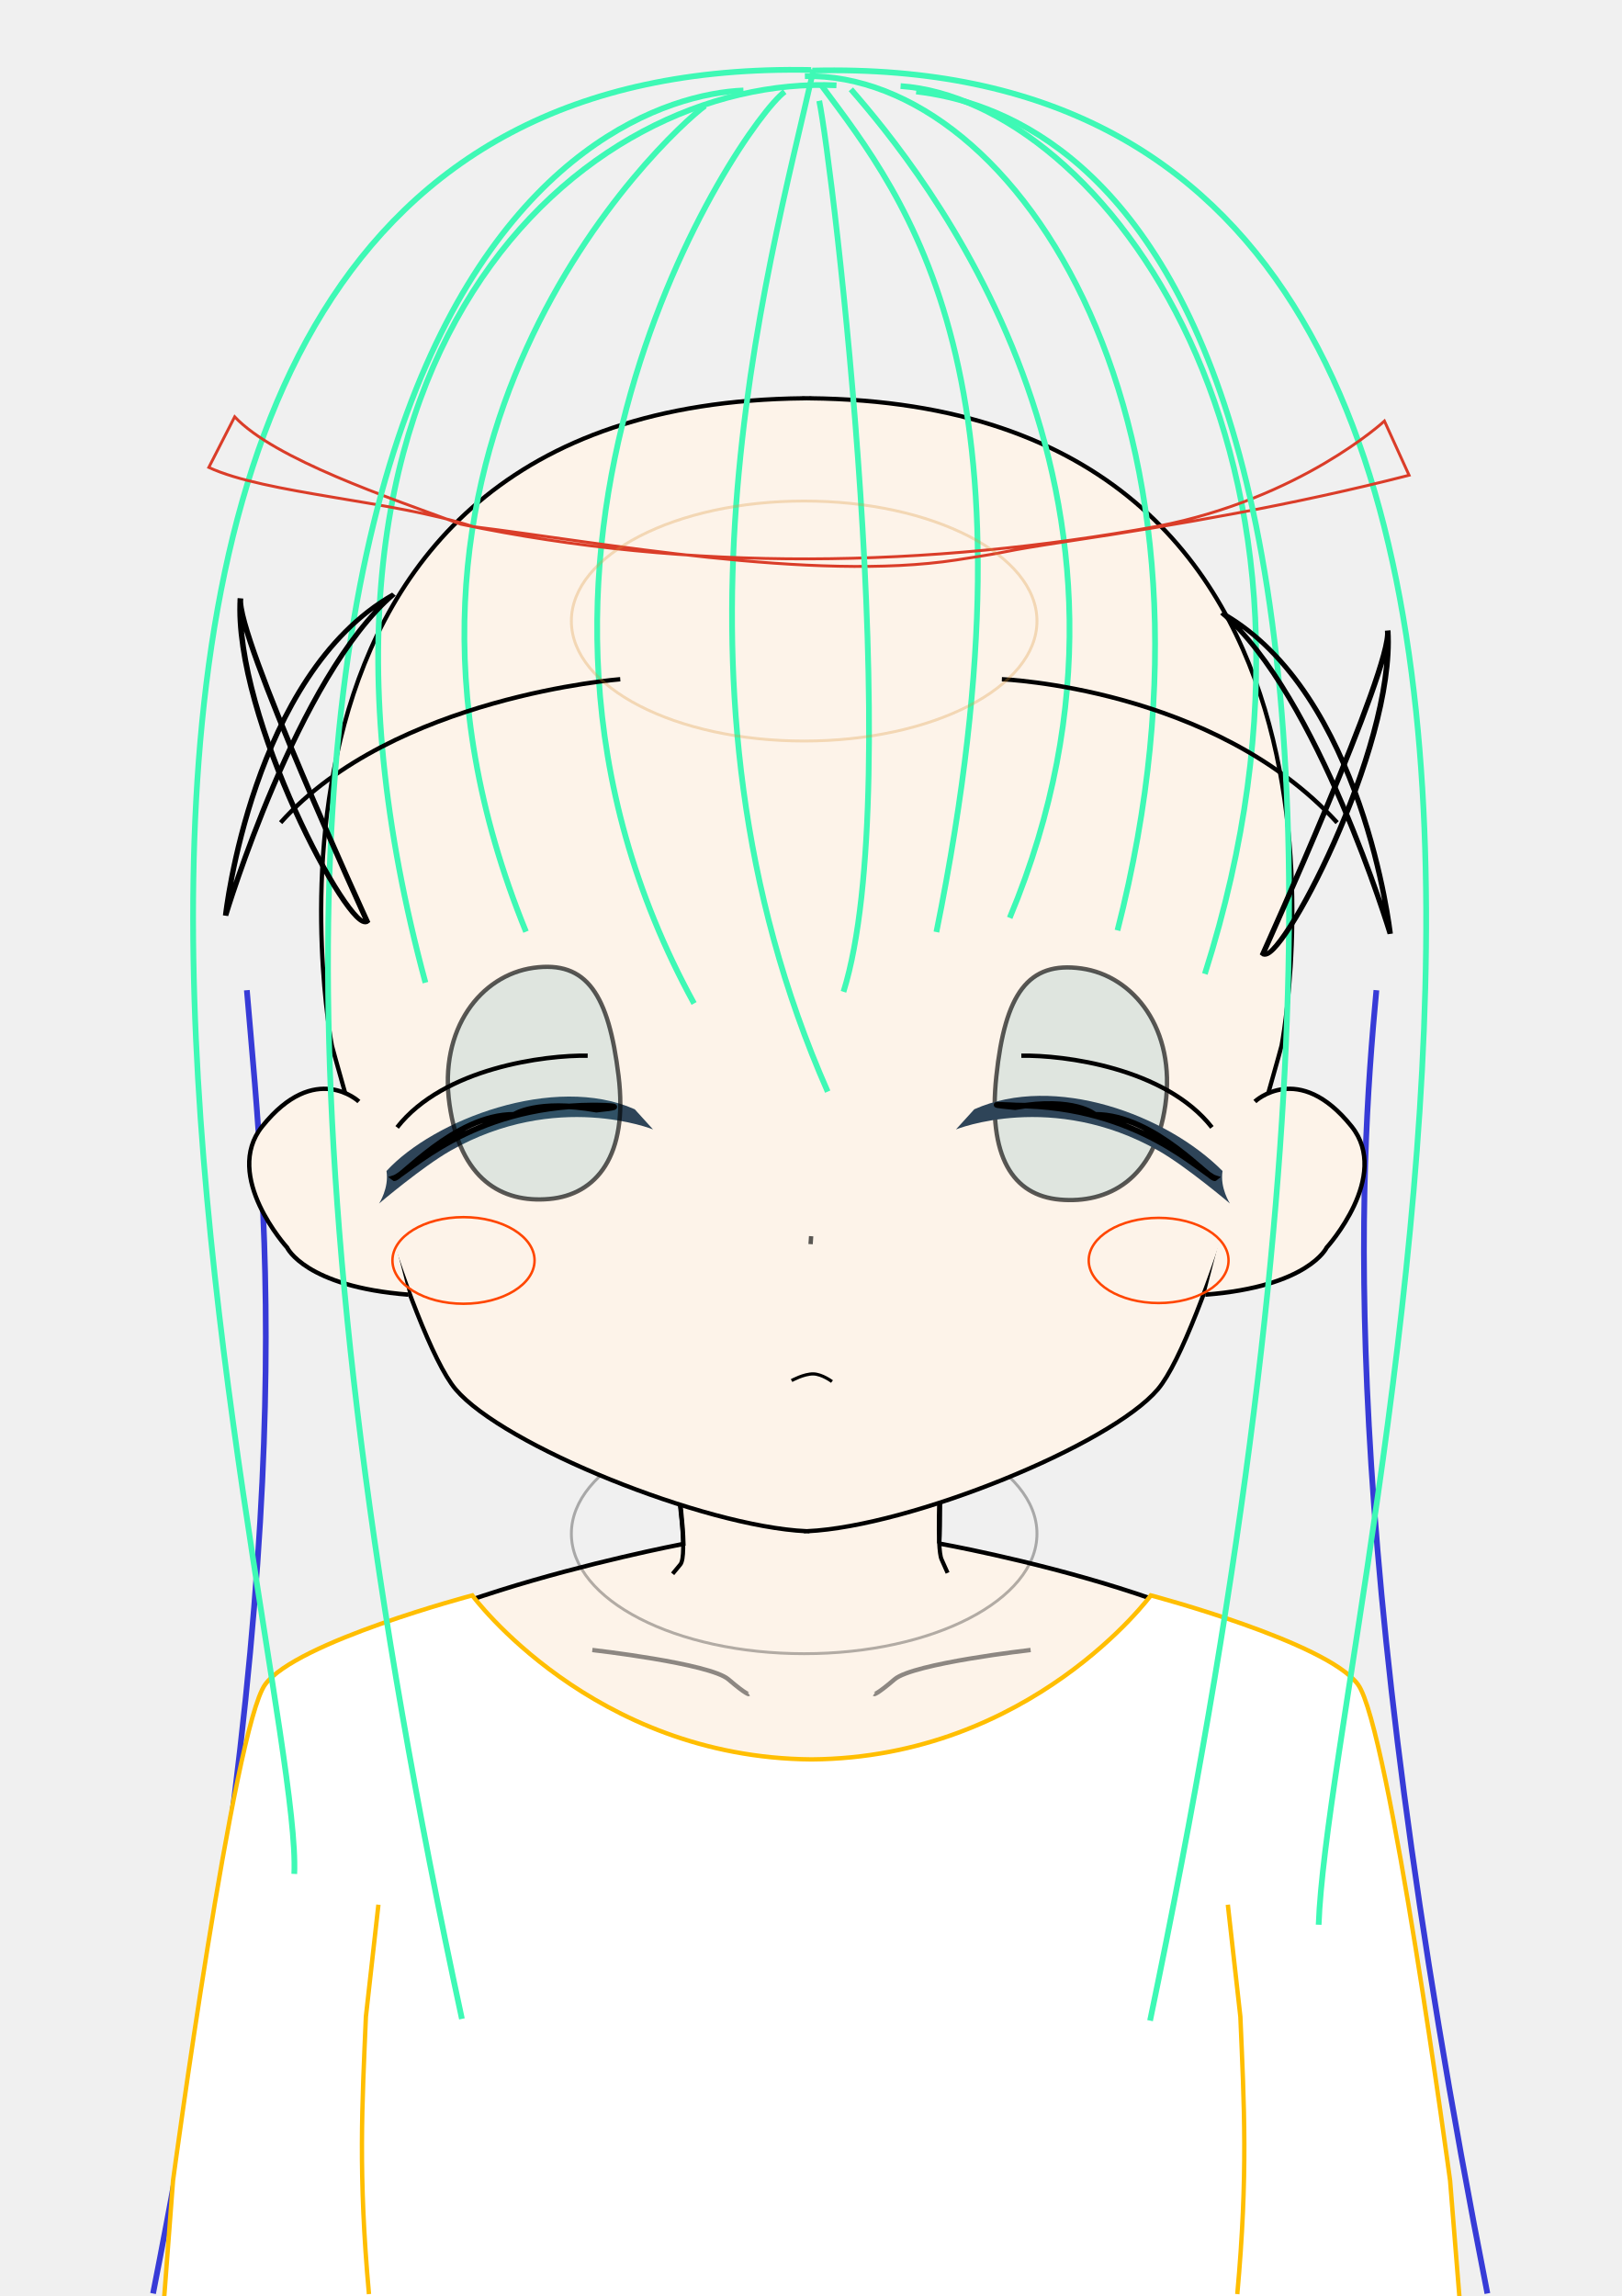
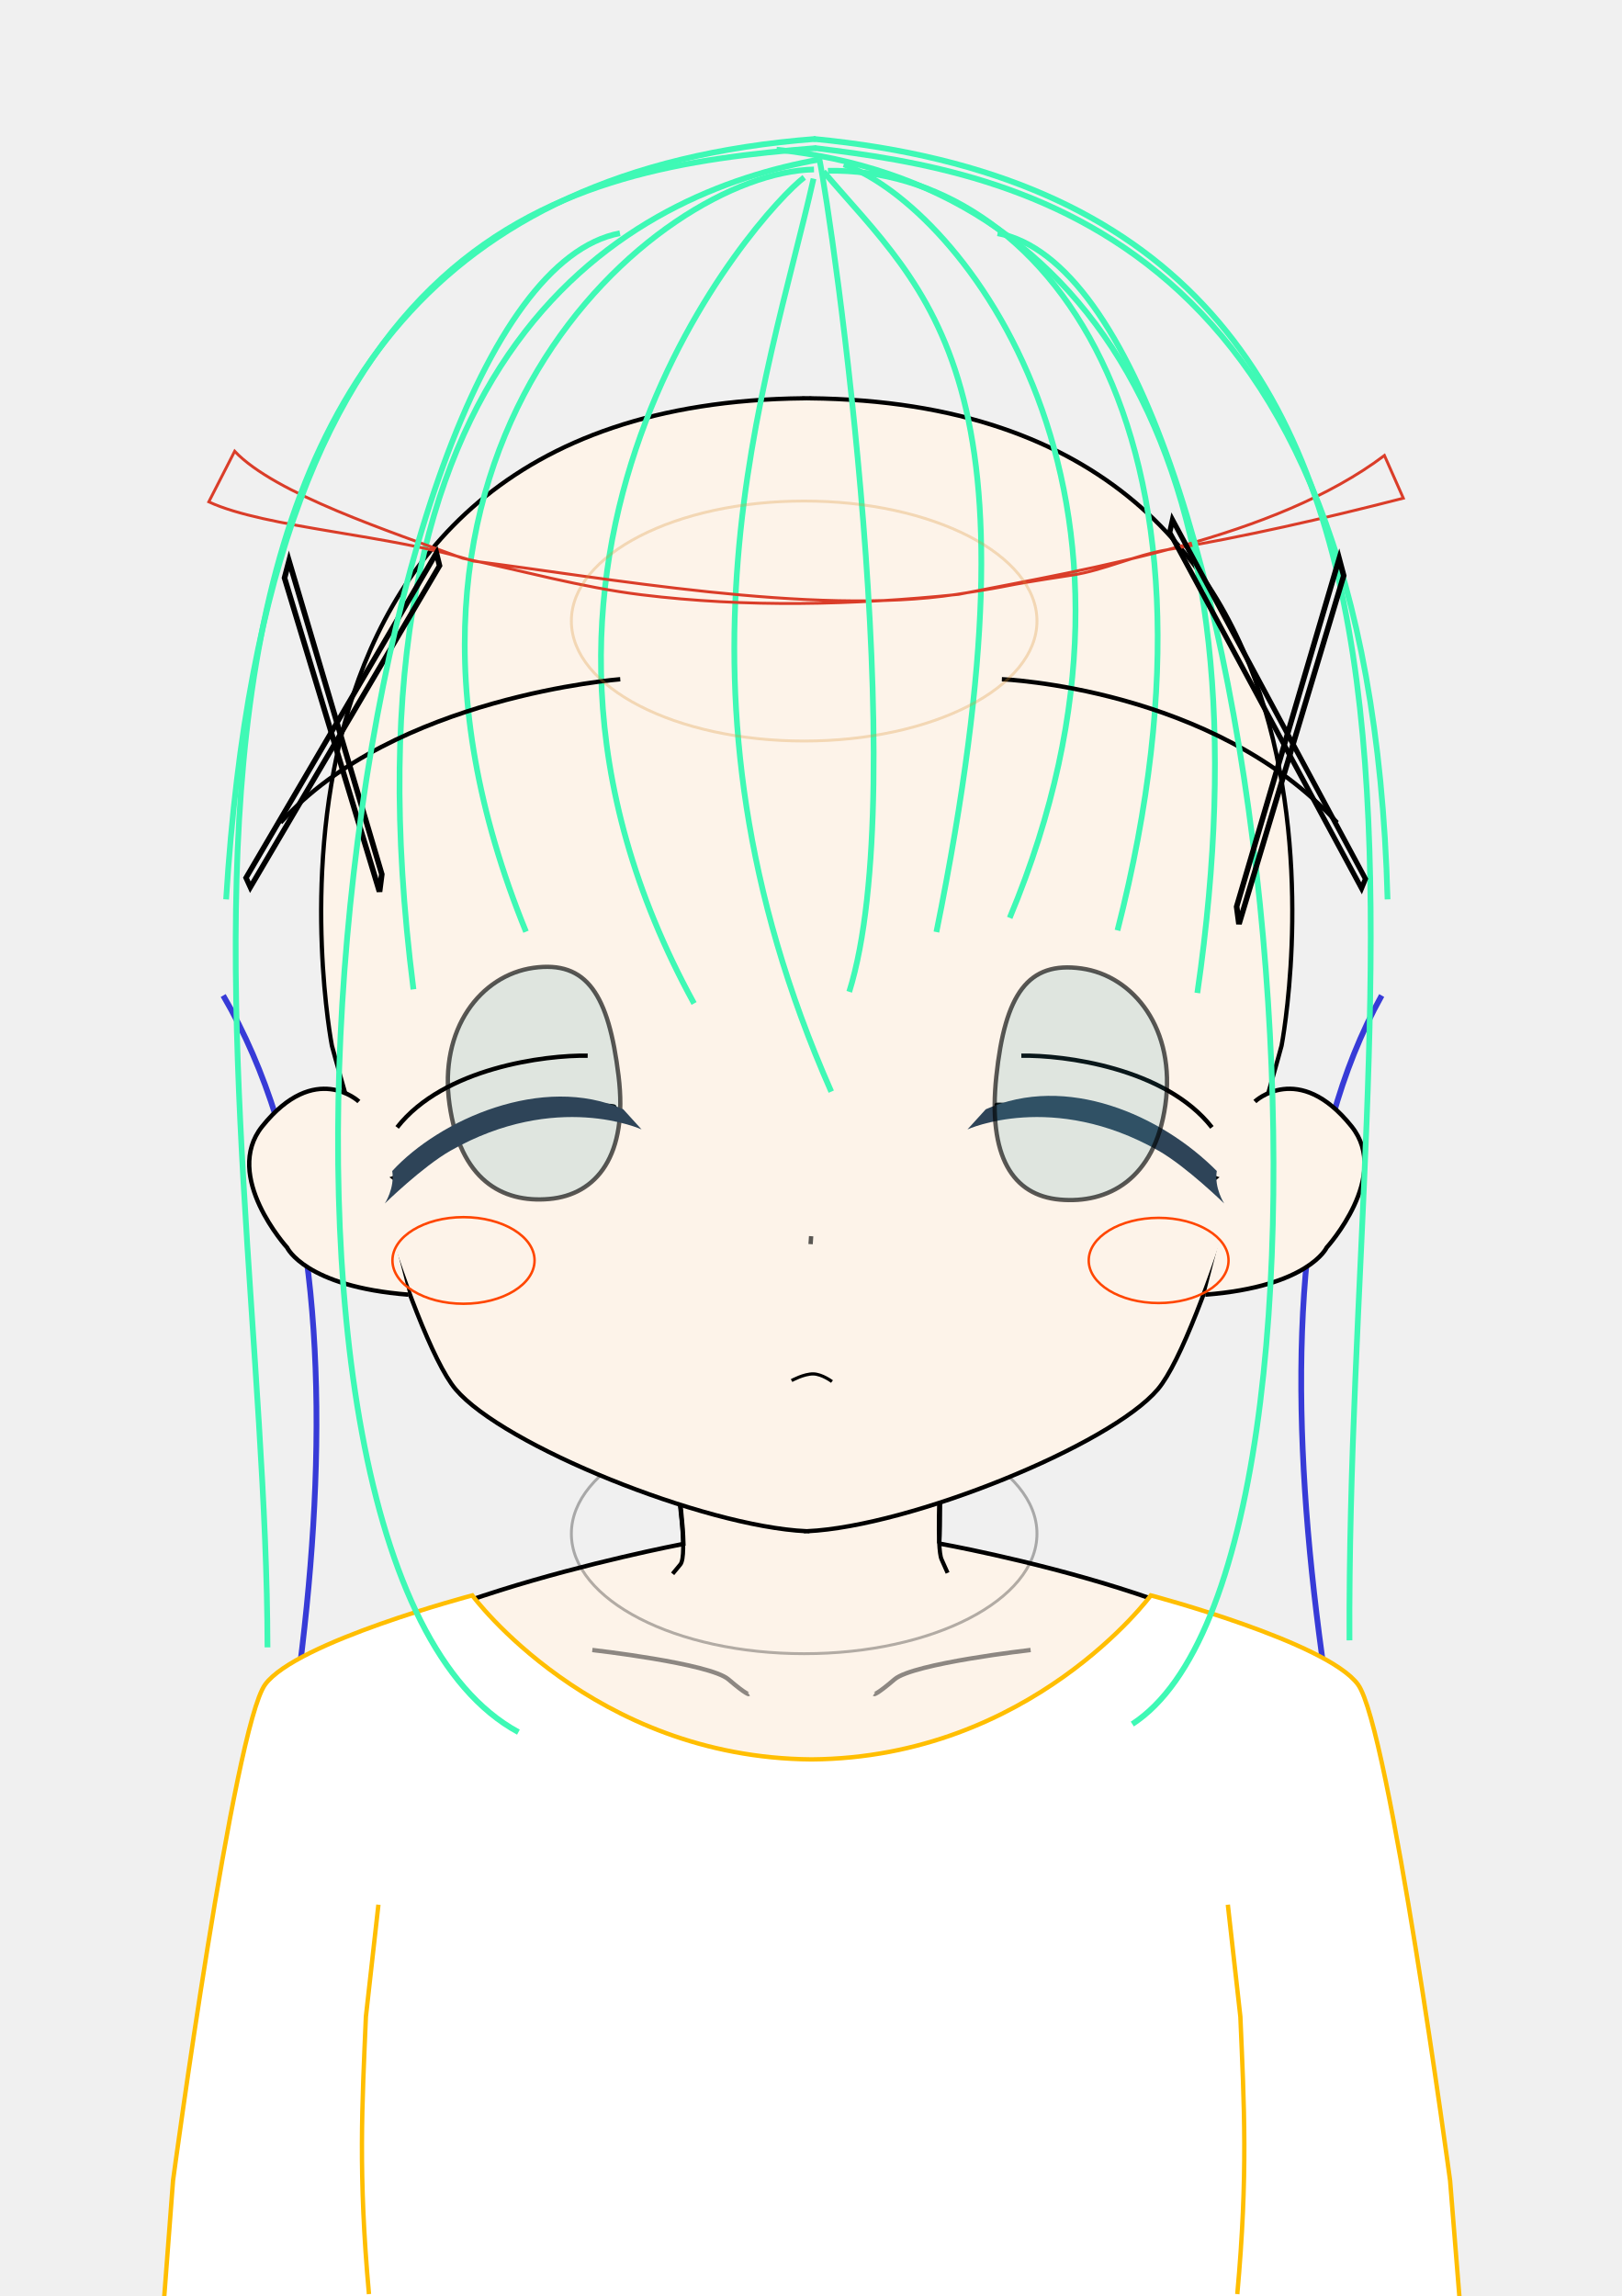
<svg xmlns="http://www.w3.org/2000/svg" xmlns:xlink="http://www.w3.org/1999/xlink" width="565px" height="800px" viewBox="0 0 744.094 1052.362" id="svg2" version="1.1">
  <defs id="defs4" />
  <g id="layer1">
-     <path style="fill:none;fill-rule:evenodd;stroke:#373bd7;stroke-width:2.634;stroke-linecap:butt;stroke-linejoin:miter;stroke-miterlimit:4;stroke-dasharray:none;stroke-opacity:1" d="m 113.265,453.771 c 9.201,108.109 25.97,247.272 -43.036,598.052" id="hair-back-1" />
-     <path id="hair-back-2" d="m 631.551,453.771 c -8.051,86.258 -18.068,247.272 50.938,598.052" style="fill:none;fill-rule:evenodd;stroke:#373bd7;stroke-width:2.634;stroke-linecap:butt;stroke-linejoin:miter;stroke-miterlimit:4;stroke-dasharray:none;stroke-opacity:1" />
+     <path style="fill:none;fill-rule:evenodd;stroke:#373bd7;stroke-width:2.634;stroke-linecap:butt;stroke-linejoin:miter;stroke-miterlimit:4;stroke-dasharray:none;stroke-opacity:1" d="m 102.413,456.211 c 80.126,137.19 31.971,375.55 -16.381,556.509" id="hair-back-1" />
    <path style="fill:#fdf3e9;fill-opacity:1;fill-rule:evenodd;stroke:#000000;stroke-width:2;stroke-linecap:butt;stroke-linejoin:miter;stroke-miterlimit:4;stroke-dasharray:none;stroke-opacity:1" d="m 311.24,680.985 c 0,0 2.168,17.608 2.346,26.868 -5.901,1.136 -160.821,31.31 -174.034,73.352 0,0 178.648,98.33 465.908,3.213 -13.092,-48.068 -174.716,-76.778 -174.716,-76.778 l 0.219,0 c 0.514,-8.365 0.362,-29.327 0.362,-29.327 z" id="shoulder" />
+     <path id="hair-back-2" d="m 633.984,456.211 c -75.849,135.882 -18.461,381.726 26.583,563.41" style="fill:none;fill-rule:evenodd;stroke:#373bd7;stroke-width:2.634;stroke-linecap:butt;stroke-linejoin:miter;stroke-miterlimit:4;stroke-dasharray:none;stroke-opacity:1" />
    <g id="dress" style="stroke-width:2;stroke-miterlimit:4;stroke-dasharray:none" transform="translate(0,-2.633963)">
      <path id="dress-outer-path" d="m 669.623,1055.685 -4.258,-53.085 c 0,0 -27.977,-208.031 -42.251,-227.589 -14.274,-19.558 -95.052,-40.895 -95.052,-40.895 0,0 -54.921,74.49 -155.679,75.257 -100.757,-0.768 -155.679,-75.257 -155.679,-75.257 0,0 -80.776,21.336 -95.05,40.895 -14.274,19.558 -42.253,227.589 -42.253,227.589 l -4.108,54.235" style="fill:#ffffff;fill-opacity:1;fill-rule:evenodd;stroke:#ffbe00;stroke-width:2;stroke-linecap:butt;stroke-linejoin:miter;stroke-miterlimit:4;stroke-dasharray:none;stroke-opacity:1" />
      <path id="path4183" d="m 173.636,876.049 -5.748,51.391 c -1.71,40.593 -3.585,72.083 1.411,127.298" style="fill:none;fill-rule:evenodd;stroke:#ffbe00;stroke-width:2;stroke-linecap:butt;stroke-linejoin:miter;stroke-miterlimit:4;stroke-dasharray:none;stroke-opacity:1" />
      <use height="100%" width="100%" transform="matrix(-1,0,0,1,737.0276,0)" id="use4185" xlink:href="#path4183" y="0" x="0" style="stroke-width:2;stroke-miterlimit:4;stroke-dasharray:none" />
    </g>
    <path style="fill:none;fill-rule:evenodd;stroke:#000000;stroke-width:2;stroke-linecap:butt;stroke-linejoin:miter;stroke-miterlimit:4;stroke-dasharray:none;stroke-opacity:0.442" d="m 271.787,756.532 c 0,0 53.874,6.122 62.445,13.468 8.571,7.346 9.425,6.791 9.425,6.791" id="collarbone-l" />
    <path id="collarbone-r" d="m 472.904,756.532 c 0,0 -53.874,6.122 -62.445,13.468 -8.571,7.346 -9.425,6.791 -9.425,6.791" style="fill:none;fill-rule:evenodd;stroke:#000000;stroke-width:2;stroke-linecap:butt;stroke-linejoin:miter;stroke-miterlimit:4;stroke-dasharray:none;stroke-opacity:0.442" />
    <path style="fill:none;fill-opacity:1;fill-rule:evenodd;stroke:#000000;stroke-width:1.898;stroke-linecap:butt;stroke-linejoin:miter;stroke-miterlimit:4;stroke-dasharray:none;stroke-opacity:1" d="m 434.802,721.146 -2.771,-6.204 c -2.269,-5.079 -0.722,-35.19 -0.722,-35.19" id="neck-r" />
    <ellipse style="fill:none;fill-opacity:1;stroke:#000000;stroke-width:1.317;stroke-miterlimit:4;stroke-dasharray:none;stroke-opacity:0.299" id="face-shadow" cx="368.994" cy="703.166" rx="106.817" ry="55.063" />
    <path style="fill:none;fill-opacity:1;fill-rule:evenodd;stroke:#000000;stroke-width:1.879;stroke-linecap:butt;stroke-linejoin:miter;stroke-miterlimit:4;stroke-dasharray:none;stroke-opacity:1" d="m 310.839,681.823 c 0,0 4.921,31.135 1.325,35.48 l -3.532,4.267" id="neck-l" />
    <path style="fill:#fdf3e9;fill-opacity:1;fill-rule:evenodd;stroke:#000000;stroke-width:1.96;stroke-linecap:butt;stroke-linejoin:miter;stroke-miterlimit:4;stroke-dasharray:none;stroke-opacity:1" d="m 368.993,182.126 4.9e-4,0.028 c -273.659,2.688 -216.709,297.049 -216.709,297.049 0,0 35.758,132.889 56.794,157.716 21.759,25.679 113.491,62.848 160.859,65.113 l -3.8e-4,0.031 c 0.075,-0.003 0.157,-0.012 0.232,-0.015 0.075,0.003 0.155,0.012 0.23,0.015 l 3.8e-4,-0.031 c 47.368,-2.265 139.102,-39.434 160.861,-65.113 21.036,-24.827 56.791,-157.716 56.791,-157.716 0,0 56.949,-294.361 -216.709,-297.049 l -4.9e-4,-0.028 c -0.396,0.001 -0.781,0.01 -1.176,0.013 -0.394,-0.003 -0.778,-0.011 -1.173,-0.013 z" id="face" />
+     <path id="sclera-r" d="m 466.147,506.658 c 0,0 -19.704,-1.085 -0.381,0.795 27.29,-4.775 36.634,3.475 36.634,3.475 27.662,-0.141 53.261,30.796 55.211,29.086 -6.301,-1.946 -34.708,-33.099 -91.464,-33.356 z" style="fill:#ffffff;fill-opacity:1;fill-rule:evenodd;stroke:#000000;stroke-width:2;stroke-linecap:butt;stroke-linejoin:miter;stroke-miterlimit:4;stroke-dasharray:none;stroke-opacity:1" />
+     <path style="fill:#ffffff;fill-opacity:1;fill-rule:evenodd;stroke:#000000;stroke-width:2;stroke-linecap:butt;stroke-linejoin:miter;stroke-miterlimit:4;stroke-dasharray:none;stroke-opacity:1" d="m 272.151,506.658 c 0,0 20.854,0.065 1.532,1.945 -27.29,-4.775 -37.784,2.325 -37.784,2.325 -27.662,-0.141 -53.261,30.796 -55.211,29.086 6.301,-1.946 34.708,-33.099 91.464,-33.356 z" id="sclera-l" />
    <g id="ears" style="fill:#fdf3e9;fill-opacity:1" transform="translate(5.079722,0.1571148)">
      <path id="ear-l" d="m 159.589,504.707 c 0,0 -20.026,-18.982 -44.367,11.411 -18.304,22.854 11.44,55.592 11.44,55.592 0,0 8.218,17.913 55.693,21.619" style="fill:#fdf3e9;fill-opacity:1;fill-rule:evenodd;stroke:#000000;stroke-width:2;stroke-linecap:butt;stroke-linejoin:miter;stroke-miterlimit:4;stroke-dasharray:none;stroke-opacity:1" />
      <path style="fill:#fdf3e9;fill-opacity:1;fill-rule:evenodd;stroke:#000000;stroke-width:2;stroke-linecap:butt;stroke-linejoin:miter;stroke-miterlimit:4;stroke-dasharray:none;stroke-opacity:1" d="m 570.726,504.707 c 0,0 20.026,-18.982 44.367,11.411 18.304,22.854 -11.44,55.592 -11.44,55.592 0,0 -8.218,17.913 -55.693,21.619" id="ear-r" />
    </g>
-     <path style="fill:#2e4458;fill-opacity:1;fill-rule:evenodd;stroke:none;stroke-width:2;stroke-linecap:butt;stroke-linejoin:miter;stroke-miterlimit:4;stroke-dasharray:none;stroke-opacity:0.673" d="m 299.649,517.655 c 0,0 -44.27,-17.874 -92.93,9.766 -12.764,7.25 -32.784,24.231 -32.784,24.231 0,0 4.653,-7.073 3.407,-14.916 21.594,-23.529 77.006,-44.803 113.913,-28.319 z" id="upper-lash-line-l" />
    <path style="fill:none;fill-rule:evenodd;stroke:#000000;stroke-width:1.462;stroke-linecap:butt;stroke-linejoin:miter;stroke-miterlimit:4;stroke-dasharray:none;stroke-opacity:1" d="m 363.215,632.903 c 0,0 5.64,-3.127 9.954,-3.057 4.022,0.065 8.588,3.506 8.588,3.506" id="mouth" />
    <path style="fill:none;fill-rule:evenodd;stroke:#000000;stroke-width:2;stroke-linecap:butt;stroke-linejoin:miter;stroke-miterlimit:4;stroke-dasharray:none;stroke-opacity:0.641" d="m 372.187,566.651 -0.254,3.653" id="nose" />
-     <path id="hair-c-1" d="m 373.288,31.326 c -21.277,94.308 -75.632,282.764 6.506,468.996" style="fill:none;fill-opacity:1;fill-rule:evenodd;stroke:#3ff9b5;stroke-width:2.634;stroke-linecap:butt;stroke-linejoin:miter;stroke-miterlimit:4;stroke-dasharray:none;stroke-opacity:1" />
-     <path id="hair-l-5" d="M 360.079,41.456 C 339.377,56.982 206.236,254.92 318.464,459.858" style="fill:none;fill-opacity:1;fill-rule:evenodd;stroke:#3ef9b5;stroke-width:2.634;stroke-linecap:butt;stroke-linejoin:miter;stroke-miterlimit:4;stroke-dasharray:none;stroke-opacity:1" />
-     <path id="hair-l-4" d="M 323.483,47.962 C 305.523,61.191 150.692,204.575 241.345,426.933" style="fill:none;fill-opacity:1;fill-rule:evenodd;stroke:#3ef9b5;stroke-width:2.634;stroke-linecap:butt;stroke-linejoin:miter;stroke-miterlimit:4;stroke-dasharray:none;stroke-opacity:1" />
-     <path id="hair-l-3" d="M 383.812,38.54 C 268.891,33.347 116.493,159.255 195.212,450.32" style="fill:none;fill-opacity:1;fill-rule:evenodd;stroke:#3ef9b5;stroke-width:2.634;stroke-linecap:butt;stroke-linejoin:miter;stroke-miterlimit:4;stroke-dasharray:none;stroke-opacity:1" />
-     <path id="hair-r-6" d="M 377.045,38.742 C 415.573,90.497 481.309,172.236 429.67,427.082" style="fill:none;fill-opacity:1;fill-rule:evenodd;stroke:#3ef9b5;stroke-width:2.634;stroke-linecap:butt;stroke-linejoin:miter;stroke-miterlimit:4;stroke-dasharray:none;stroke-opacity:1" />
-     <path id="hair-r-5" d="m 390.427,40.369 c 31.053,35.653 154.532,184.69 72.875,380.207" style="fill:none;fill-opacity:1;fill-rule:evenodd;stroke:#3ef9b5;stroke-width:2.634;stroke-linecap:butt;stroke-linejoin:miter;stroke-miterlimit:4;stroke-dasharray:none;stroke-opacity:1" />
-     <path id="hair-r-4" d="M 369.317,34.339 C 467.443,32.518 571.987,195.156 512.757,426.326" style="fill:none;fill-opacity:1;fill-rule:evenodd;stroke:#3ef9b5;stroke-width:2.634;stroke-linecap:butt;stroke-linejoin:miter;stroke-miterlimit:4;stroke-dasharray:none;stroke-opacity:1" />
-     <path id="hair-r-3" d="M 413.232,38.882 C 504.934,45.34 628.753,207.651 552.847,446.296" style="fill:none;fill-opacity:1;fill-rule:evenodd;stroke:#3ef9b5;stroke-width:2.634;stroke-linecap:butt;stroke-linejoin:miter;stroke-miterlimit:4;stroke-dasharray:none;stroke-opacity:1" />
-     <path id="hair-r-1" d="M 372.727,31.772 C 808.065,21.122 610.378,734.597 605.062,882.618" style="fill:none;fill-opacity:1;fill-rule:evenodd;stroke:#3ef9b5;stroke-width:2.634;stroke-linecap:butt;stroke-linejoin:miter;stroke-miterlimit:4;stroke-dasharray:none;stroke-opacity:1" />
-     <path id="hair-l-1" d="M 372.18,31.505 C -72.064,22.572 139.648,754.59 135.035,859.286" style="fill:none;fill-opacity:1;fill-rule:evenodd;stroke:#3ef9b5;stroke-width:2.634;stroke-linecap:butt;stroke-linejoin:miter;stroke-miterlimit:4;stroke-dasharray:none;stroke-opacity:1" />
-     <path style="fill:#3c93a9;fill-opacity:0.156;stroke:#000000;stroke-width:1.979;stroke-miterlimit:4;stroke-dasharray:none;stroke-opacity:0.641" d="m 283.823,493.084 c 4.484,36.557 -10.08,54.584 -31.851,56.495 -21.771,1.91 -40.805,-9.016 -45.706,-43.315 -4.988,-34.91 14.53,-59.387 38.47,-62.757 24.576,-3.46 34.51,12.261 39.087,49.577 z" id="iris-l" />
+     <path id="upper-lash-line-r" d="m 443.917,517.655 c 0,0 39.002,-17.874 87.662,9.766 12.764,7.25 30.15,24.231 30.15,24.231 0,0 -4.653,-7.073 -3.407,-14.916 -25.619,-25.829 -69.104,-44.803 -106.012,-28.319 z" style="fill:#2e4458;fill-opacity:1;fill-rule:evenodd;stroke:none;stroke-width:2;stroke-linecap:butt;stroke-linejoin:miter;stroke-miterlimit:4;stroke-dasharray:none;stroke-opacity:0.673" />
+     <path id="hair-c-1" d="m 373.288,81.371 c -21.277,94.308 -74.005,232.718 8.132,418.951" style="fill:none;fill-opacity:1;fill-rule:evenodd;stroke:#3ff9b5;stroke-width:2.634;stroke-linecap:butt;stroke-linejoin:miter;stroke-miterlimit:4;stroke-dasharray:none;stroke-opacity:1" />
+     <path id="hair-l-5" d="M 369.024,80.771 C 348.323,96.297 206.236,254.92 318.464,459.858" style="fill:none;fill-opacity:1;fill-rule:evenodd;stroke:#3ef9b5;stroke-width:2.634;stroke-linecap:butt;stroke-linejoin:miter;stroke-miterlimit:4;stroke-dasharray:none;stroke-opacity:1" />
+     <path id="hair-l-4" d="M 373.497,77.148 C 302.27,78.585 150.692,204.575 241.345,426.933" style="fill:none;fill-opacity:1;fill-rule:evenodd;stroke:#3ef9b5;stroke-width:2.634;stroke-linecap:butt;stroke-linejoin:miter;stroke-miterlimit:4;stroke-dasharray:none;stroke-opacity:1" />
+     <path id="hair-l-3" d="M 375.892,72.587 C 291.874,87.725 151.747,154.903 189.713,453.379" style="fill:none;fill-opacity:1;fill-rule:evenodd;stroke:#3ef9b5;stroke-width:2.634;stroke-linecap:butt;stroke-linejoin:miter;stroke-miterlimit:4;stroke-dasharray:none;stroke-opacity:1" />
+     <path id="hair-r-6" d="M 377.858,78.094 C 425.332,133.915 481.309,172.236 429.67,427.082" style="fill:none;fill-opacity:1;fill-rule:evenodd;stroke:#3ef9b5;stroke-width:2.634;stroke-linecap:butt;stroke-linejoin:miter;stroke-miterlimit:4;stroke-dasharray:none;stroke-opacity:1" />
+     <path id="hair-r-5" d="M 387.174,74.841 C 440.998,94.229 544.959,225.059 463.302,420.576" style="fill:none;fill-opacity:1;fill-rule:evenodd;stroke:#3ef9b5;stroke-width:2.634;stroke-linecap:butt;stroke-linejoin:miter;stroke-miterlimit:4;stroke-dasharray:none;stroke-opacity:1" />
+     <path id="hair-r-4" d="M 379.889,77.757 C 478.015,75.936 571.987,195.156 512.757,426.326" style="fill:none;fill-opacity:1;fill-rule:evenodd;stroke:#3ef9b5;stroke-width:2.634;stroke-linecap:butt;stroke-linejoin:miter;stroke-miterlimit:4;stroke-dasharray:none;stroke-opacity:1" />
+     <path id="hair-r-3" d="M 356.305,68.068 C 501.681,83.472 584.644,212.336 549.399,455.048" style="fill:none;fill-opacity:1;fill-rule:evenodd;stroke:#3ef9b5;stroke-width:2.634;stroke-linecap:butt;stroke-linejoin:miter;stroke-miterlimit:4;stroke-dasharray:none;stroke-opacity:1" />
+     <path style="fill:#3c93a9;fill-opacity:0.156;stroke:#000000;stroke-width:1.98;stroke-miterlimit:4;stroke-dasharray:none;stroke-opacity:0.641" d="m 283.823,493.084 c 4.484,36.557 -10.08,54.584 -31.851,56.495 -21.771,1.91 -40.805,-9.016 -45.706,-43.315 -4.988,-34.91 14.53,-59.387 38.47,-62.757 24.576,-3.46 34.51,12.261 39.087,49.577 z" id="iris-l" />
    <ellipse style="fill:none;fill-opacity:1;stroke:#ff4600;stroke-width:1.135;stroke-miterlimit:4;stroke-dasharray:none;stroke-opacity:1" id="red-cheek-l" cx="212.678" cy="577.78" rx="32.605" ry="19.872" />
    <path style="fill:none;fill-rule:evenodd;stroke:#000000;stroke-width:2;stroke-linecap:butt;stroke-linejoin:miter;stroke-miterlimit:4;stroke-dasharray:none;stroke-opacity:1" d="m 284.604,311.074 c 0,0 -104.13,7.927 -155.842,65.8" id="eyebrow-l" />
    <path style="fill:none;fill-rule:evenodd;stroke:#000000;stroke-width:2;stroke-linecap:butt;stroke-linejoin:miter;stroke-miterlimit:4;stroke-dasharray:none;stroke-opacity:1" d="m 269.66,483.821 c -19.45,-0.325 -66.048,5.528 -87.444,32.9" id="eyelid-fold-line-l" />
    <ellipse ry="19.55" rx="32.077" cy="577.78" cx="-531.632" id="red-cheek-r" style="fill:none;fill-opacity:1;stroke:#ff4600;stroke-width:1.116;stroke-miterlimit:4;stroke-dasharray:none;stroke-opacity:1" transform="scale(-1,1)" />
    <path id="eyebrow-r" d="m 459.706,311.074 c 0,0 97.25,3.861 153.842,65.8" style="fill:none;fill-rule:evenodd;stroke:#000000;stroke-width:2;stroke-linecap:butt;stroke-linejoin:miter;stroke-miterlimit:4;stroke-dasharray:none;stroke-opacity:1" />
-     <path style="fill:none;fill-rule:evenodd;stroke:#da3d29;stroke-width:1.317px;stroke-linecap:butt;stroke-linejoin:miter;stroke-opacity:1" d="m 107.683,190.645 c 18.402,19.552 71.005,37.184 103.728,49.29 105.451,22.046 214.134,20.071 319.776,0.933 65.617,-12.73 104.059,-48.267 104.059,-48.267 l 11.304,24.864 c -53.122,13.657 -107.143,22.891 -154.342,29.985 -39.986,6.108 -21.096,3.946 -53.442,8.903 C 373.144,266.41 275.086,248.214 217.217,241.055 179.923,228.971 122.02,226.001 95.802,213.879 Z" id="hair-highlight" />
-     <path style="fill:none;fill-rule:evenodd;stroke:#3ef9b5;stroke-width:2.634;stroke-linecap:butt;stroke-linejoin:miter;stroke-miterlimit:4;stroke-dasharray:none;stroke-opacity:1" d="M 341.13,40.894 C 271.908,43.738 41.716,137.657 211.949,925.807" id="hair-l-2" />
-     <path style="fill:none;fill-rule:evenodd;stroke:#3ef9b5;stroke-width:2.634;stroke-linecap:butt;stroke-linejoin:miter;stroke-miterlimit:4;stroke-dasharray:none;stroke-opacity:1" d="m 420.4,41.367 c 73.845,8.684 272.201,93.984 107.308,885.253" id="hair-r-2" />
-     <path style="fill:none;fill-rule:evenodd;stroke:#3ff9b5;stroke-width:2.634;stroke-linecap:butt;stroke-linejoin:miter;stroke-miterlimit:4;stroke-dasharray:none;stroke-opacity:1" d="m 375.895,45.643 c 6.085,29.376 40.578,314.652 11.14,408.868" id="hair-c-2" />
+     <path id="eyelid-fold-line-r" d="m 468.638,483.821 c 19.45,-0.325 66.048,5.528 87.444,32.9" style="fill:none;fill-rule:evenodd;stroke:#000000;stroke-width:2;stroke-linecap:butt;stroke-linejoin:miter;stroke-miterlimit:4;stroke-dasharray:none;stroke-opacity:1" />
+     <path style="fill:none;fill-rule:evenodd;stroke:#da3d29;stroke-width:1.317px;stroke-linecap:butt;stroke-linejoin:miter;stroke-opacity:1" d="m 107.683,206.449 c 18.402,19.552 71.818,36.99 104.541,49.095 27.468,5.743 54.587,13.381 82.164,16.777 48.203,5.937 96.973,4.765 145.477,-0.194 62.068,-12.165 144.875,-25.677 195.38,-63.723 l 8.67,19.596 c -37.216,9.568 -72.813,17.632 -108.257,23.643 -15.149,2.569 -29.318,9.486 -43.452,11.61 -39.986,6.108 -21.096,3.946 -53.442,8.903 -65.622,10.058 -163.68,-8.139 -221.549,-15.297 -37.294,-12.084 -95.197,-15.054 -121.415,-27.176 z" id="hair-highlight" />
+     <path style="fill:none;fill-rule:evenodd;stroke:#3ff9b5;stroke-width:2.634;stroke-linecap:butt;stroke-linejoin:miter;stroke-miterlimit:4;stroke-dasharray:none;stroke-opacity:1" d="m 375.895,71.983 c 6.085,29.376 43.212,288.313 13.774,382.528" id="hair-c-2" />
    <ellipse ry="55.063" rx="106.817" cy="284.367" cx="368.994" id="forehead-shadow" style="fill:none;fill-opacity:1;stroke:#da9437;stroke-width:1.317;stroke-miterlimit:4;stroke-dasharray:none;stroke-opacity:0.293" />
    <path id="iris-r" d="m 457.155,493.372 c -3.868,36.627 7.446,54.584 29.217,56.495 21.771,1.91 43.439,-9.016 48.34,-43.315 4.988,-34.91 -14.53,-59.387 -38.47,-62.757 -24.576,-3.46 -35.085,11.686 -39.087,49.577 z" style="fill:#3c93a9;fill-opacity:0.156;stroke:#000000;stroke-width:1.98;stroke-miterlimit:4;stroke-dasharray:none;stroke-opacity:0.641" />
-     <g id="X-l" style="fill:#545757;fill-opacity:1;stroke-width:2;stroke-miterlimit:4;stroke-dasharray:none" transform="matrix(1.291899,0.07112749,0.05490828,-0.9973074,-28.49252,738.8775)">
-       <path id="path4283" d="m 88.297,326.513 c 0,0 4.598,111.043 53.279,151.63 C 109.034,438.168 88.297,326.513 88.297,326.513 Z" style="fill:none;fill-opacity:1;fill-rule:evenodd;stroke:#000000;stroke-width:1.897;stroke-linecap:butt;stroke-linejoin:miter;stroke-miterlimit:4;stroke-dasharray:none;stroke-opacity:1" />
-       <path id="path4285" d="M 138.533,327.394 C 133.096,320.144 87.152,417.708 87.374,472.387 86.25,455.907 138.533,327.394 138.533,327.394 Z" style="fill:none;fill-opacity:1;fill-rule:evenodd;stroke:#000000;stroke-width:2;stroke-linecap:butt;stroke-linejoin:miter;stroke-miterlimit:4;stroke-dasharray:none;stroke-opacity:1" />
+     <path style="fill:none;fill-opacity:1;fill-rule:evenodd;stroke:#3ef9b5;stroke-width:2.634;stroke-linecap:butt;stroke-linejoin:miter;stroke-miterlimit:4;stroke-dasharray:none;stroke-opacity:1" d="M 373.328,63.131 C 706.943,95.155 617.698,432.962 619.203,752.112" id="hair-r-1" />
+     <path id="hair-r-2" d="m 457.744,106.409 c 126.516,23.989 177.701,608.976 61.817,684.114" style="fill:none;fill-rule:evenodd;stroke:#3ef9b5;stroke-width:2.634;stroke-linecap:butt;stroke-linejoin:miter;stroke-miterlimit:4;stroke-dasharray:none;stroke-opacity:1" />
+     <path id="hair-r-0" d="m 373.803,67.319 c 91.464,11.073 254.686,38.307 262.876,344.769" style="fill:none;fill-opacity:1;fill-rule:evenodd;stroke:#3ff9b5;stroke-width:2.634;stroke-linecap:butt;stroke-linejoin:miter;stroke-miterlimit:4;stroke-dasharray:none;stroke-opacity:1" />
+     <path id="hair-l-1" d="M 374.256,63.131 C 17.656,90.475 122.41,497.916 122.736,755.327" style="fill:none;fill-opacity:1;fill-rule:evenodd;stroke:#3ef9b5;stroke-width:2.634;stroke-linecap:butt;stroke-linejoin:miter;stroke-miterlimit:4;stroke-dasharray:none;stroke-opacity:1" />
+     <path style="fill:#2e4458;fill-opacity:1;fill-rule:evenodd;stroke:none;stroke-width:2;stroke-linecap:butt;stroke-linejoin:miter;stroke-miterlimit:4;stroke-dasharray:none;stroke-opacity:0.673" d="m 294.381,517.655 c 0,0 -39.002,-17.874 -87.662,9.766 -12.764,7.25 -30.15,24.231 -30.15,24.231 0,0 4.653,-7.073 3.407,-14.916 21.594,-23.529 69.104,-44.803 106.012,-28.319 z" id="upper-lash-line-l" />
+     <g id="X-l" style="fill:#545757;fill-opacity:1;stroke-width:2;stroke-miterlimit:4;stroke-dasharray:none" transform="matrix(1.291899,0.07112749,0.05490828,-0.9973074,-23.22459,725.7077)">
+       <path id="path4283" d="m 93,326.685 -1.706,4.217 61.091,153.794 1.349,-5.75 z" style="fill:none;fill-opacity:1;fill-rule:evenodd;stroke:#000000;stroke-width:1.979;stroke-linecap:butt;stroke-linejoin:miter;stroke-miterlimit:4;stroke-dasharray:none;stroke-opacity:1" />
+       <path id="path4285" d="m 139.298,335.995 -0.465,-8.156 -39.753,141.58 1.267,7.936 z" style="fill:none;fill-opacity:1;fill-rule:evenodd;stroke:#000000;stroke-width:2;stroke-linecap:butt;stroke-linejoin:miter;stroke-miterlimit:4;stroke-dasharray:none;stroke-opacity:1" />
    </g>
-     <g id="X-r" transform="matrix(1.283155,-0.07449835,-0.05788162,-0.9969498,-176.3883,823.764)" style="stroke-width:2;stroke-miterlimit:4;stroke-dasharray:none">
-       <use height="100%" width="100%" transform="matrix(-1,0,0,1,738.6148,22)" id="use4345" xlink:href="#path4283" y="0" x="0" style="stroke-width:2;stroke-miterlimit:4;stroke-dasharray:none" />
-       <use height="100%" width="100%" transform="matrix(-1,0,0,1,743.0714,15.27791)" id="use4353" xlink:href="#path4285" y="0" x="0" style="stroke-width:2;stroke-miterlimit:4;stroke-dasharray:none" />
+     <g id="X-r" transform="matrix(1.283155,-0.07449835,-0.05788162,-0.9969498,-184.2901,802.6923)" style="stroke-width:2;stroke-miterlimit:4;stroke-dasharray:none">
+       <path style="fill:none;fill-opacity:1;fill-rule:evenodd;stroke:#000000;stroke-width:1.897;stroke-linecap:butt;stroke-linejoin:miter;stroke-miterlimit:4;stroke-dasharray:none;stroke-opacity:1" d="m 646.231,348.584 1.581,4.231 -61.335,169.87 -1.259,-5.763 z" id="use4345" />
+       <path style="fill:none;fill-opacity:1;fill-rule:evenodd;stroke:#000000;stroke-width:2;stroke-linecap:butt;stroke-linejoin:miter;stroke-miterlimit:4;stroke-dasharray:none;stroke-opacity:1" d="m 601.332,343.551 0.465,-8.156 44.544,157.081 -1.267,7.936 z" id="use4353" />
    </g>
-     <path style="fill:#ffffff;fill-opacity:1;fill-rule:evenodd;stroke:#000000;stroke-width:2.569;stroke-linecap:butt;stroke-linejoin:miter;stroke-miterlimit:4;stroke-dasharray:none;stroke-opacity:1" d="m 272.151,506.658 c 0,0 20.854,0.065 1.532,1.945 -27.29,-4.775 -37.784,2.325 -37.784,2.325 -27.662,-0.141 -53.261,30.796 -55.211,29.086 6.301,-1.946 34.708,-33.099 91.464,-33.356 z" id="sclera-l" />
-     <path id="upper-lash-line-r" d="m 438.649,517.655 c 0,0 44.27,-17.874 92.93,9.766 12.764,7.25 32.784,24.231 32.784,24.231 0,0 -4.653,-7.073 -3.407,-14.916 -25.619,-25.829 -77.006,-44.803 -113.913,-28.319 z" style="fill:#2e4458;fill-opacity:1;fill-rule:evenodd;stroke:none;stroke-width:2;stroke-linecap:butt;stroke-linejoin:miter;stroke-miterlimit:4;stroke-dasharray:none;stroke-opacity:0.673" />
-     <path id="eyelid-fold-line-r" d="m 468.638,483.821 c 19.45,-0.325 66.048,5.528 87.444,32.9" style="fill:none;fill-rule:evenodd;stroke:#000000;stroke-width:2;stroke-linecap:butt;stroke-linejoin:miter;stroke-miterlimit:4;stroke-dasharray:none;stroke-opacity:1" />
-     <path id="sclera-r" d="m 466.147,506.658 c 0,0 -19.704,-1.085 -0.381,0.795 27.29,-4.775 36.634,3.475 36.634,3.475 27.662,-0.141 53.261,30.796 55.211,29.086 -6.301,-1.946 -34.708,-33.099 -91.464,-33.356 z" style="fill:#ffffff;fill-opacity:1;fill-rule:evenodd;stroke:#000000;stroke-width:2.569;stroke-linecap:butt;stroke-linejoin:miter;stroke-miterlimit:4;stroke-dasharray:none;stroke-opacity:1" />
+     <path style="fill:none;fill-opacity:1;fill-rule:evenodd;stroke:#3ff9b5;stroke-width:2.634;stroke-linecap:butt;stroke-linejoin:miter;stroke-miterlimit:4;stroke-dasharray:none;stroke-opacity:1" d="M 374.536,67.319 C 258.056,76.736 122.956,102.388 103.758,412.088" id="hair-l-0" />
+     <path style="fill:none;fill-rule:evenodd;stroke:#3ef9b5;stroke-width:2.634;stroke-linecap:butt;stroke-linejoin:miter;stroke-miterlimit:4;stroke-dasharray:none;stroke-opacity:1" d="M 284.462,106.409 C 157.946,130.397 92.662,715.731 237.879,794.236" id="hair-l-2" />
  </g>
</svg>
